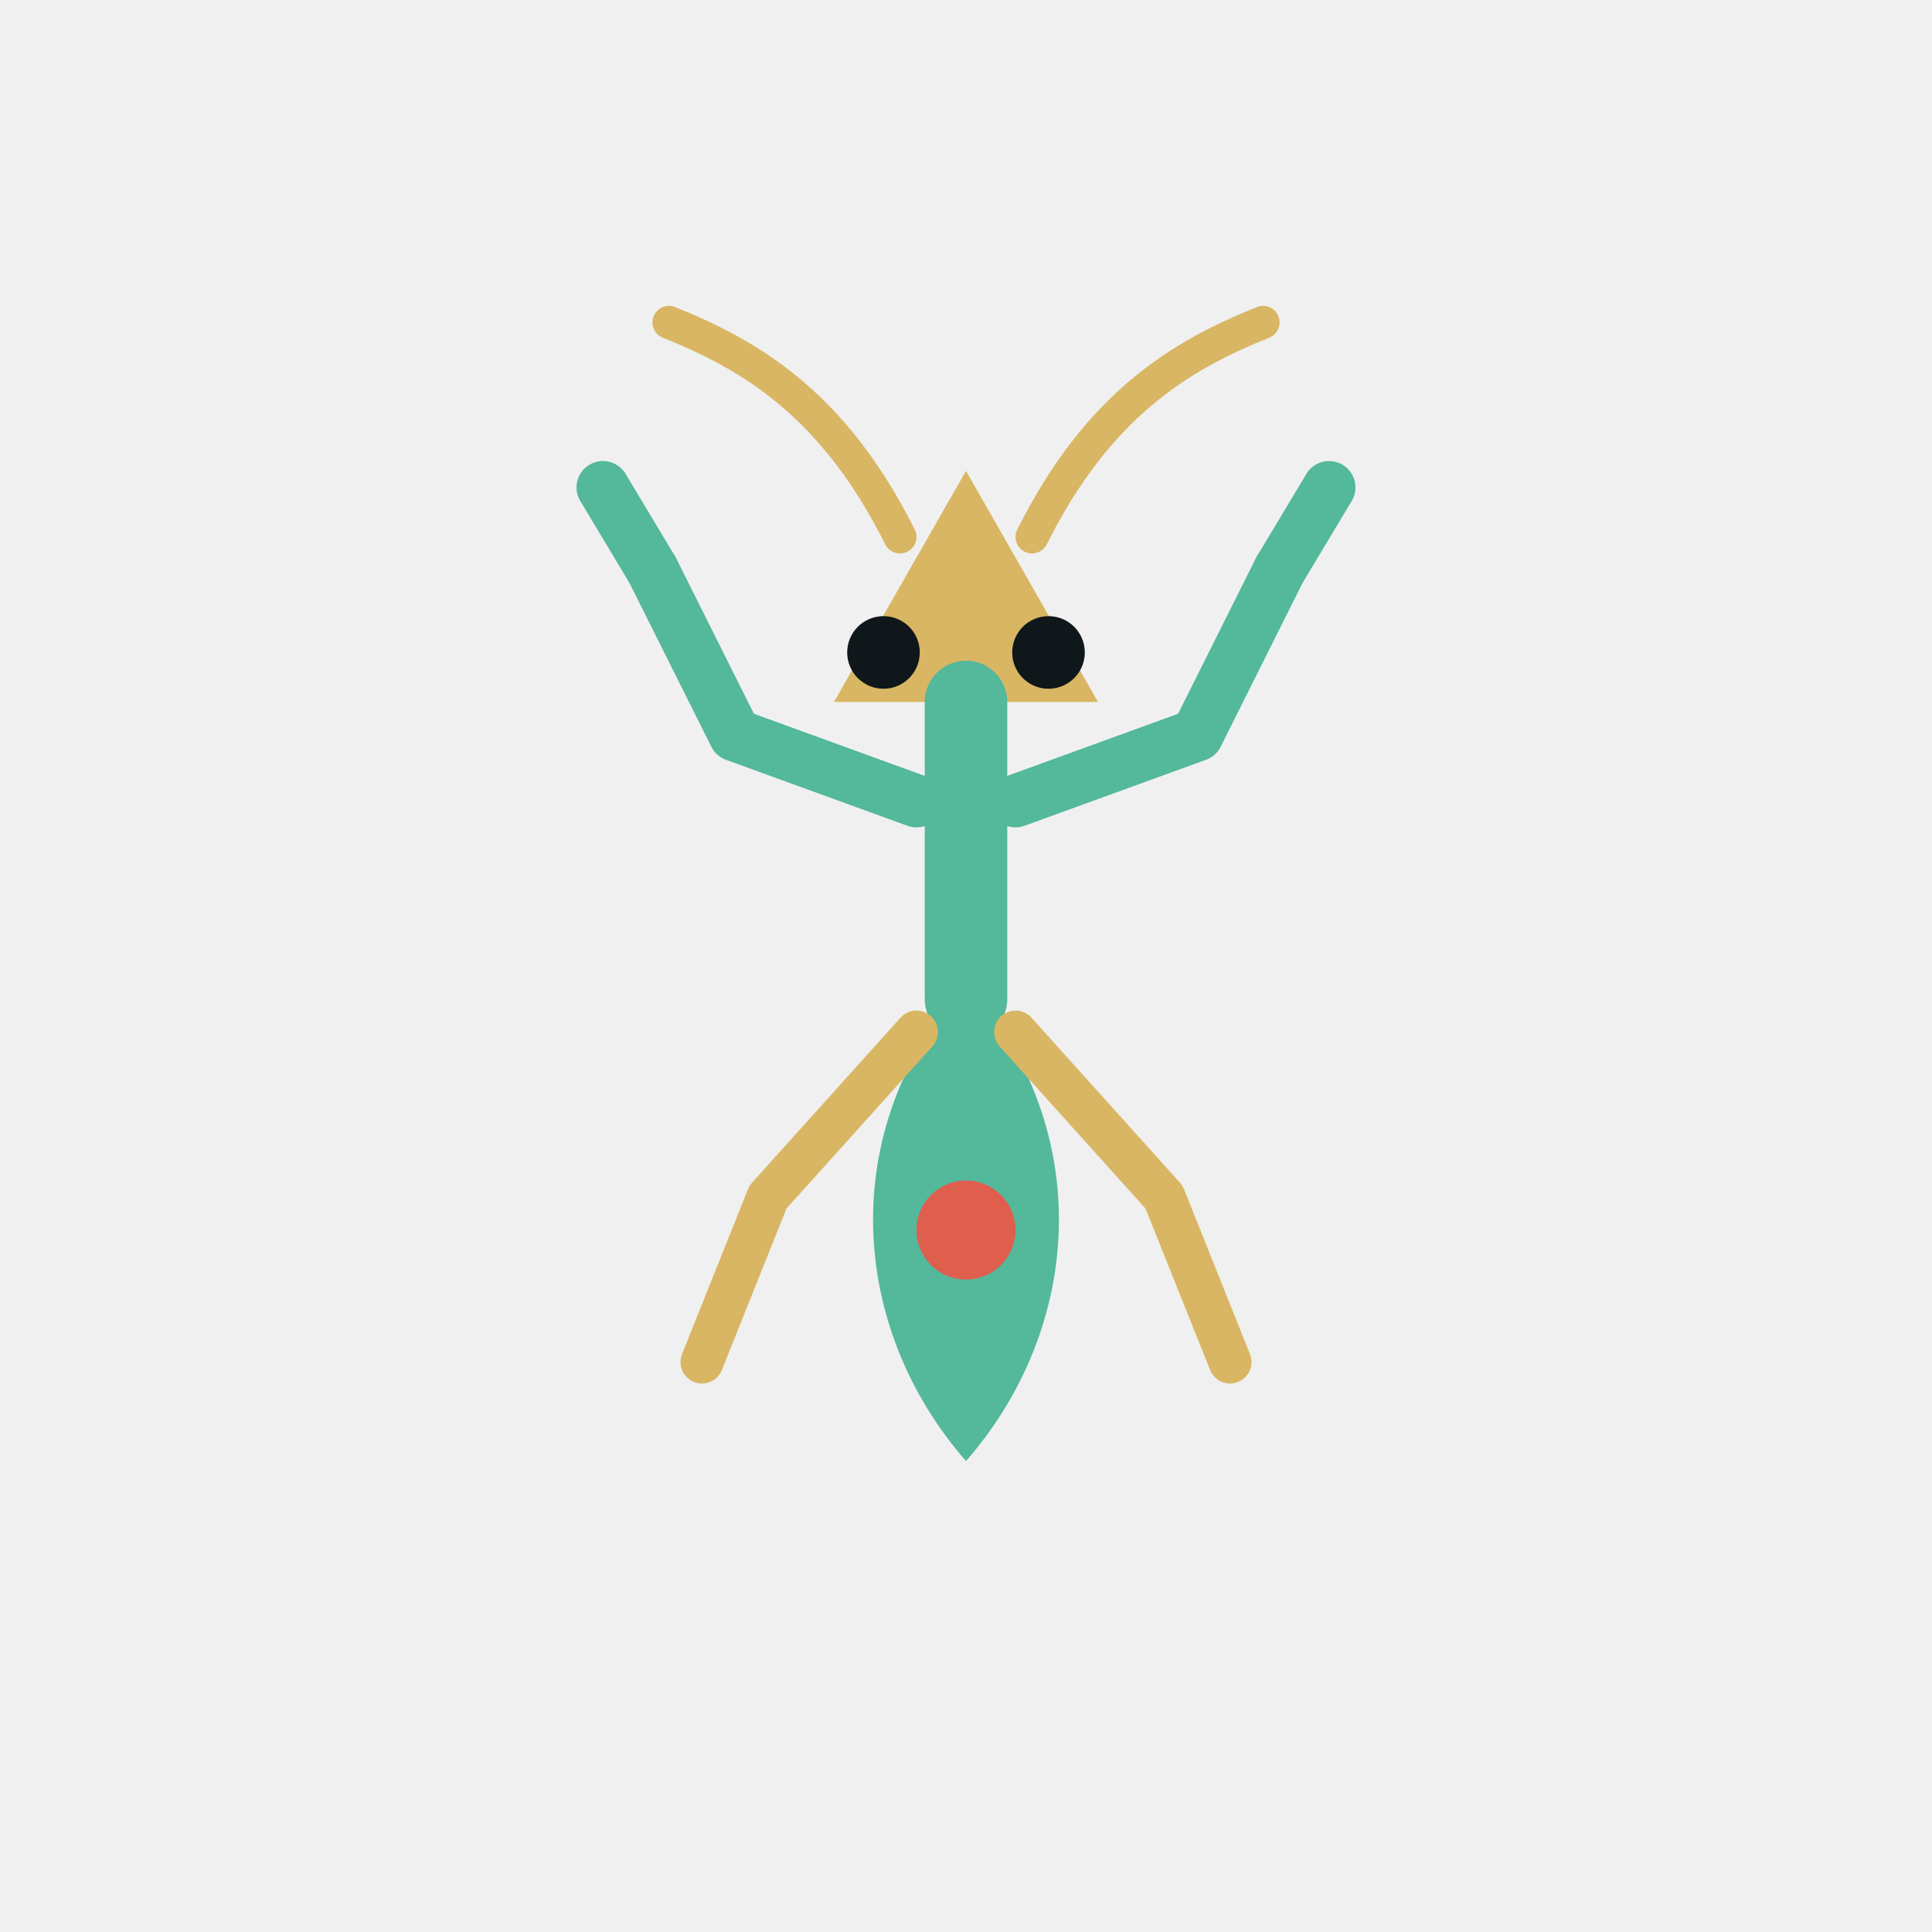
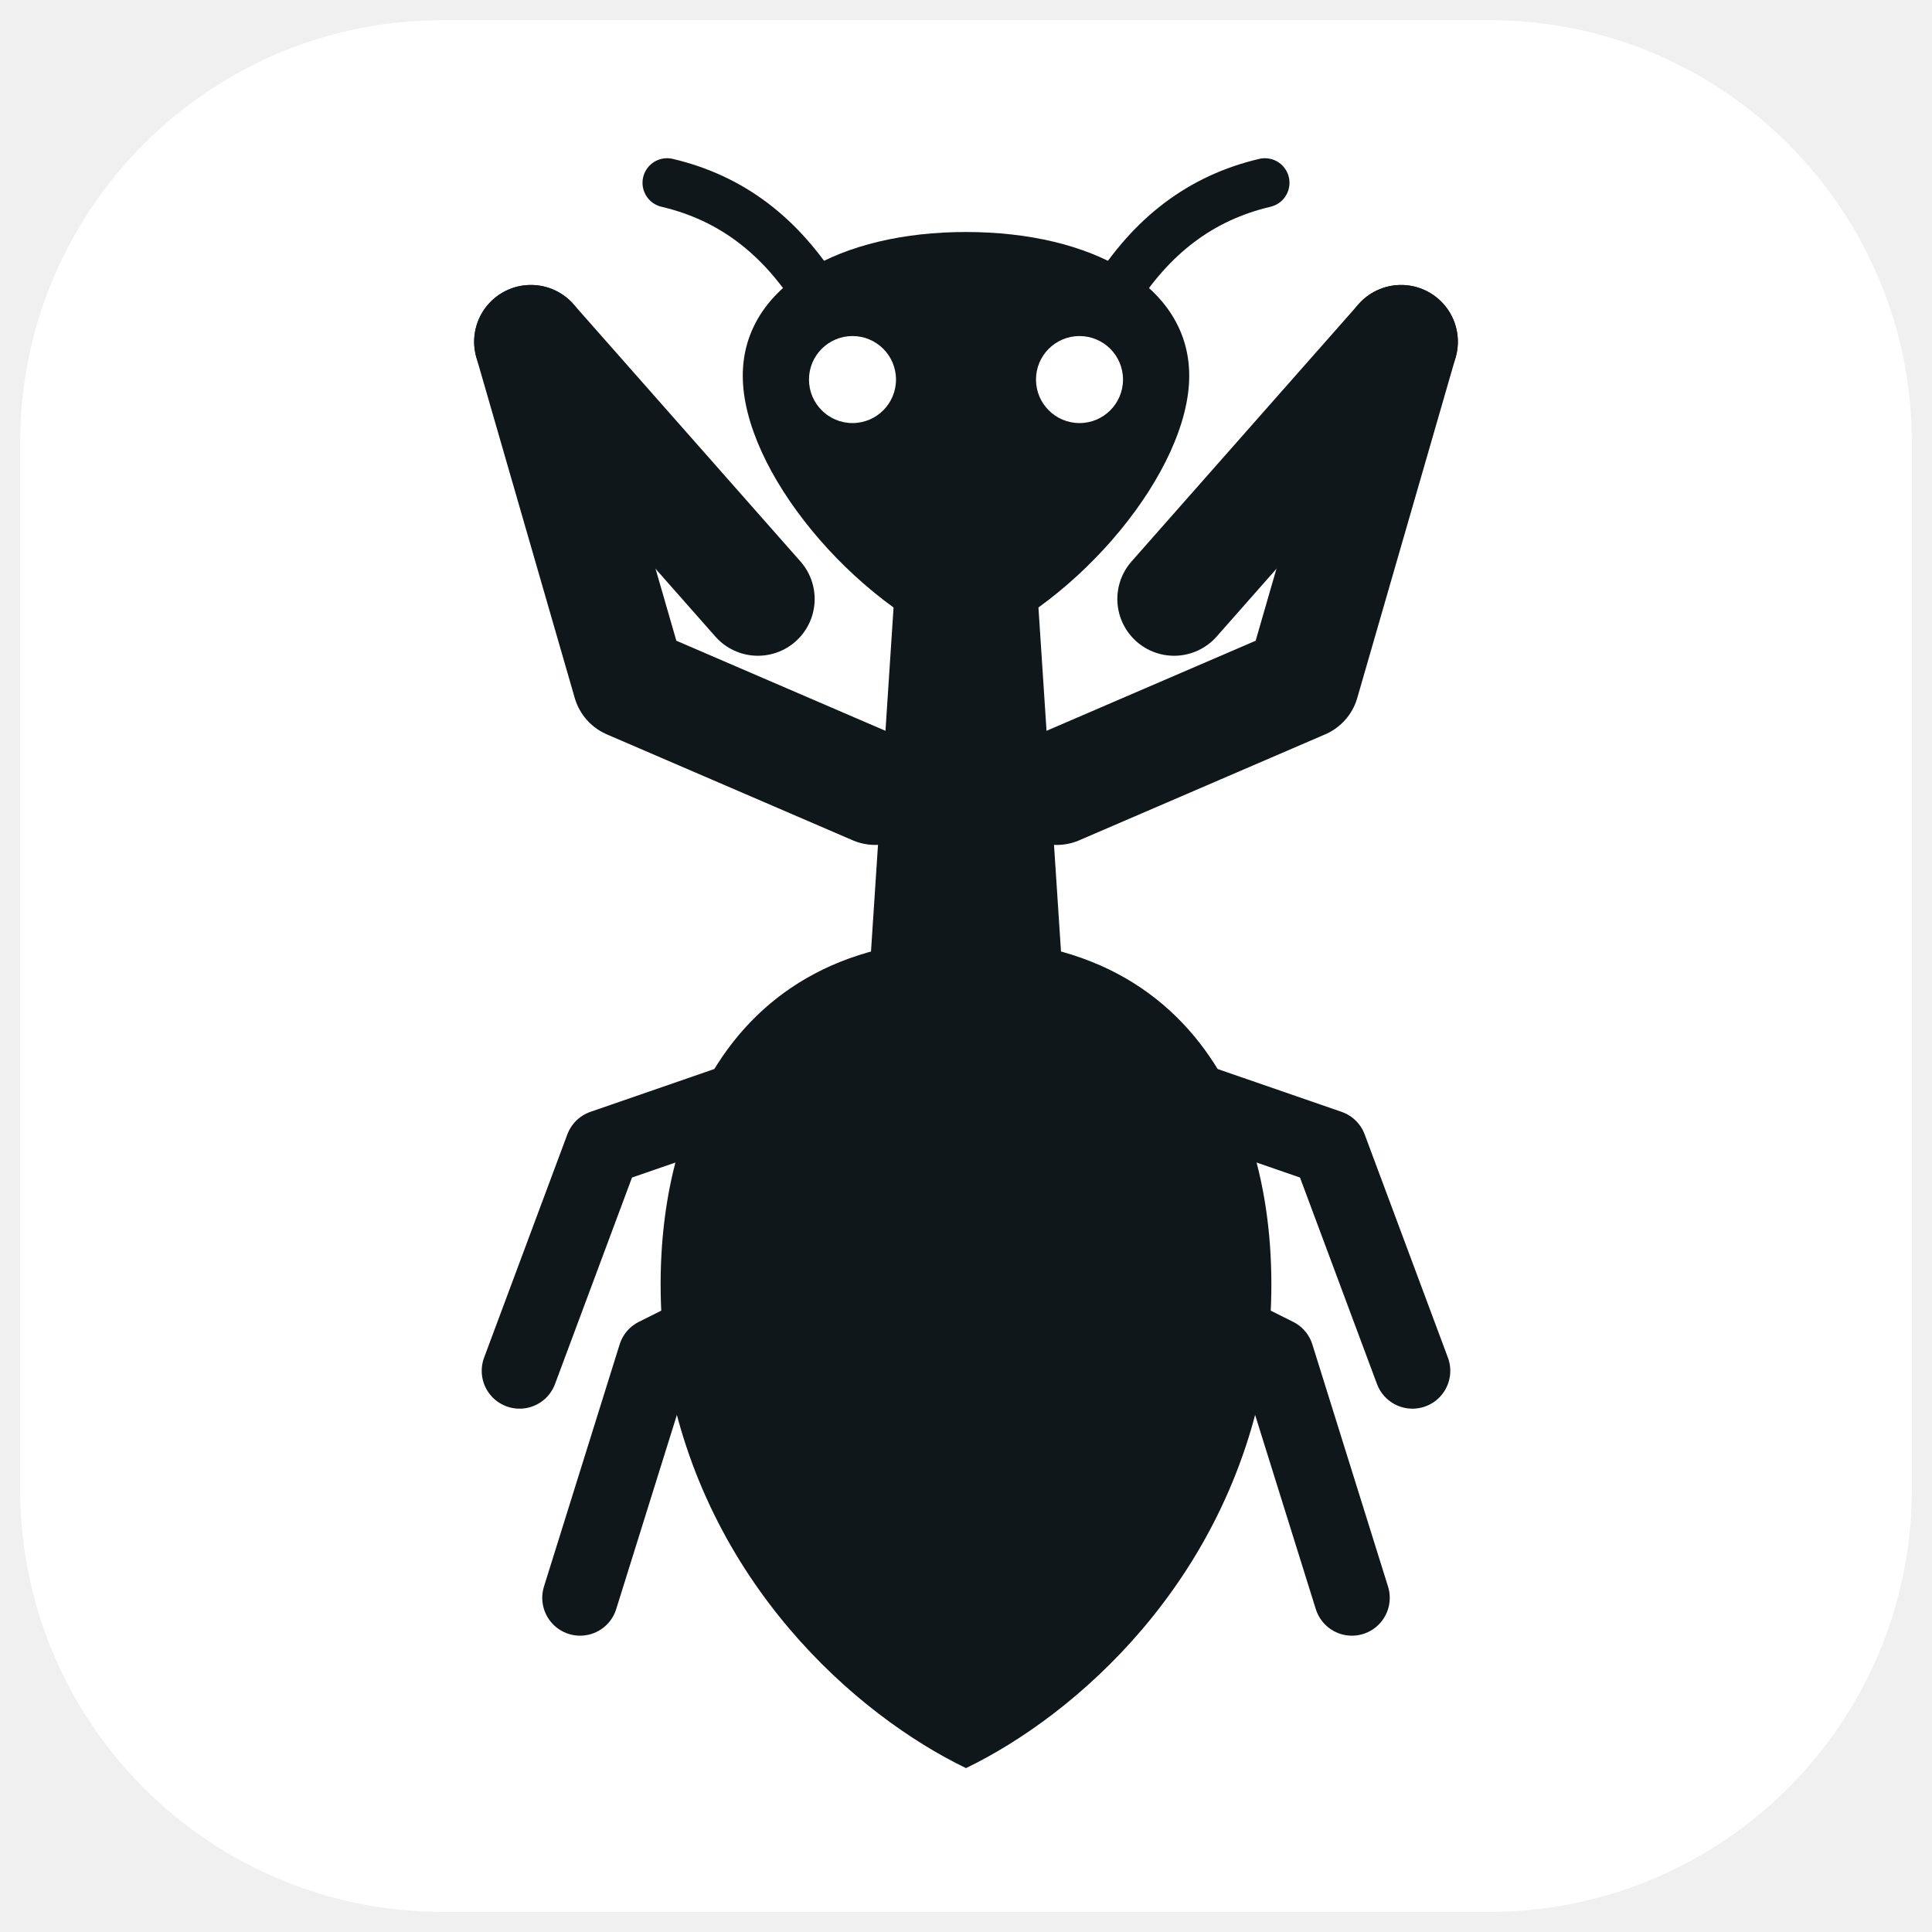
<svg xmlns="http://www.w3.org/2000/svg" viewBox="0 0 96 96" role="img" aria-label="虫珀·拒斧">
-   <g transform="translate(48 48) scale(0.82) translate(-48 -48)">
-     <path d="M44 22 C40 14 35 11 30 9" stroke="#d9b663" stroke-width="2" fill="none" stroke-linecap="round" />
-     <path d="M52 22 C56 14 61 11 66 9" stroke="#d9b663" stroke-width="2" fill="none" stroke-linecap="round" />
-     <path d="M48 18 L56 32 L40 32 Z" fill="#d9b663" />
-     <circle cx="43" cy="29" r="2.2" fill="#10171a" />
-     <circle cx="53" cy="29" r="2.2" fill="#10171a" />
-     <path d="M48 32 V50" stroke="#54b89b" stroke-width="5" stroke-linecap="round" />
-     <path d="M48 49 C56 58 55 70 48 78 C41 70 40 58 48 49 Z" fill="#54b89b" />
-     <g stroke="#54b89b" stroke-width="3.2" fill="none" stroke-linecap="round" stroke-linejoin="round">
-       <path d="M45 38 L34 34 L29 24" />
-       <path d="M29 24 L26 19" />
-       <path d="M51 38 L62 34 L67 24" />
-       <path d="M67 24 L70 19" />
+   <rect x="1" y="1" width="94" height="94" rx="21" fill="#ffffff" />
+   <g transform="translate(48 48) scale(0.94) translate(-48 -48)">
+     <g fill="#10171a">
+       <g stroke="#10171a" stroke-width="2.6" stroke-linecap="round" fill="none">
+         <path d="M40.2 12.6 C38.2 9.4 35.6 7.4 32.2 6.6" />
+         <path d="M55.8 12.6 C57.8 9.4 60.4 7.4 63.8 6.6" />
+       </g>
+       <g stroke="#10171a" stroke-width="4" stroke-linecap="round" stroke-linejoin="round" fill="none">
+         <path d="M45 52 L28.8 57.6 L24.4 69.4" />
+         <path d="M51 52 L67.2 57.6 L71.6 69.4" />
+         <path d="M46 61.4 L31.6 68.6 L27.6 81.4" />
+         <path d="M50 61.4 L64.4 68.6 L68.4 81.4" />
+       </g>
+       <g stroke="#10171a" stroke-width="6" stroke-linecap="round" stroke-linejoin="round" fill="none">
+         <path d="M43.2 38.6 L30.2 33 L25 15" />
+         <path d="M25 15 L37 28.6" />
+         <path d="M52.8 38.6 L65.8 33 L71 15" />
+         <path d="M71 15 L59 28.6" />
+       </g>
+       <path d="M36.2 16.8 C36.2 12 41.4 9.2 48 9.2 C54.6 9.2 59.8 12 59.8 16.8 C59.8 21.8 54 28.8 48 31.2 C42 28.8 36.2 21.8 36.2 16.8 Z" />
+       <path d="M44.2 28.6 L51.8 28.6 L53.4 53 L42.6 53 Z" />
+       <path d="M48 46.6 C61.6 46.6 65.4 58.6 63.8 69.4 C61.8 80.6 53.8 87.6 48 90.4 C42.2 87.6 34.2 80.6 32.2 69.4 C30.6 58.6 34.4 46.6 48 46.6 Z" />
    </g>
-     <g stroke="#d9b663" stroke-width="2.6" fill="none" stroke-linecap="round" stroke-linejoin="round">
-       <path d="M45 52 L36 62 L32 72" />
-       <path d="M51 52 L60 62 L64 72" />
+     <g fill="#ffffff">
+       <circle cx="42" cy="17" r="2.3" />
+       <circle cx="54" cy="17" r="2.3" />
    </g>
-     <circle cx="48" cy="64" r="3" fill="#df5e4e" />
  </g>
</svg>
